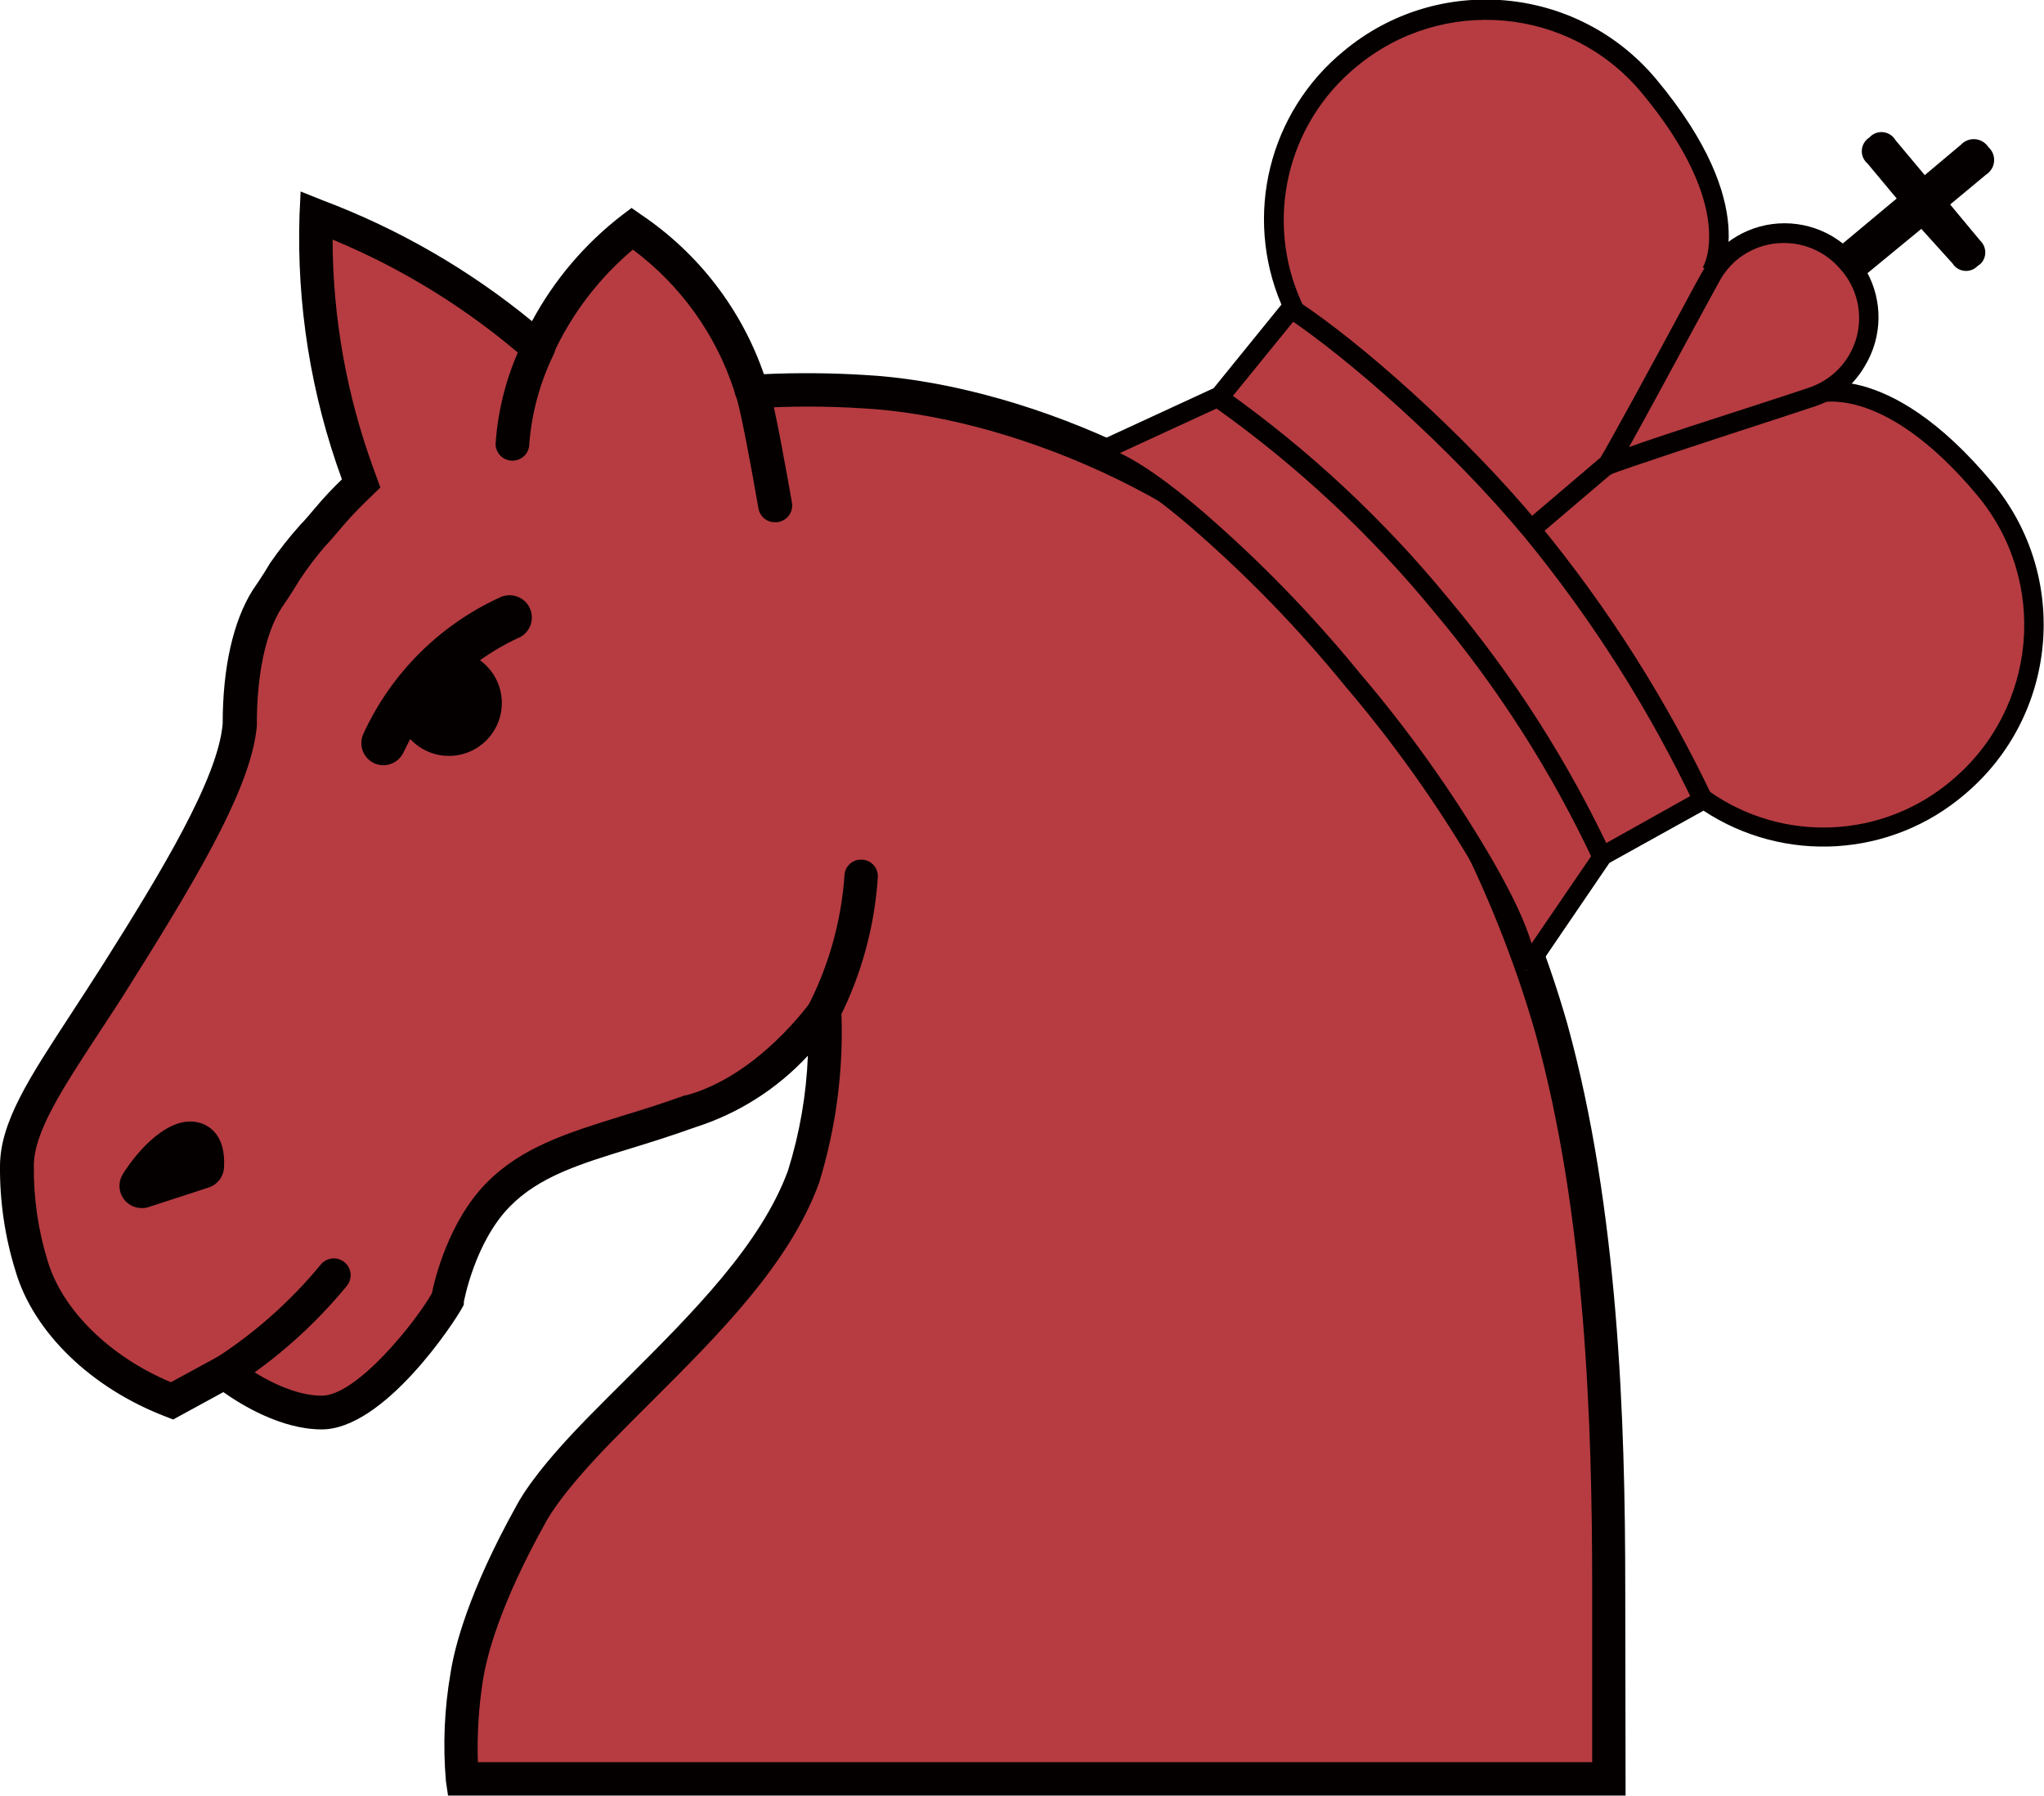
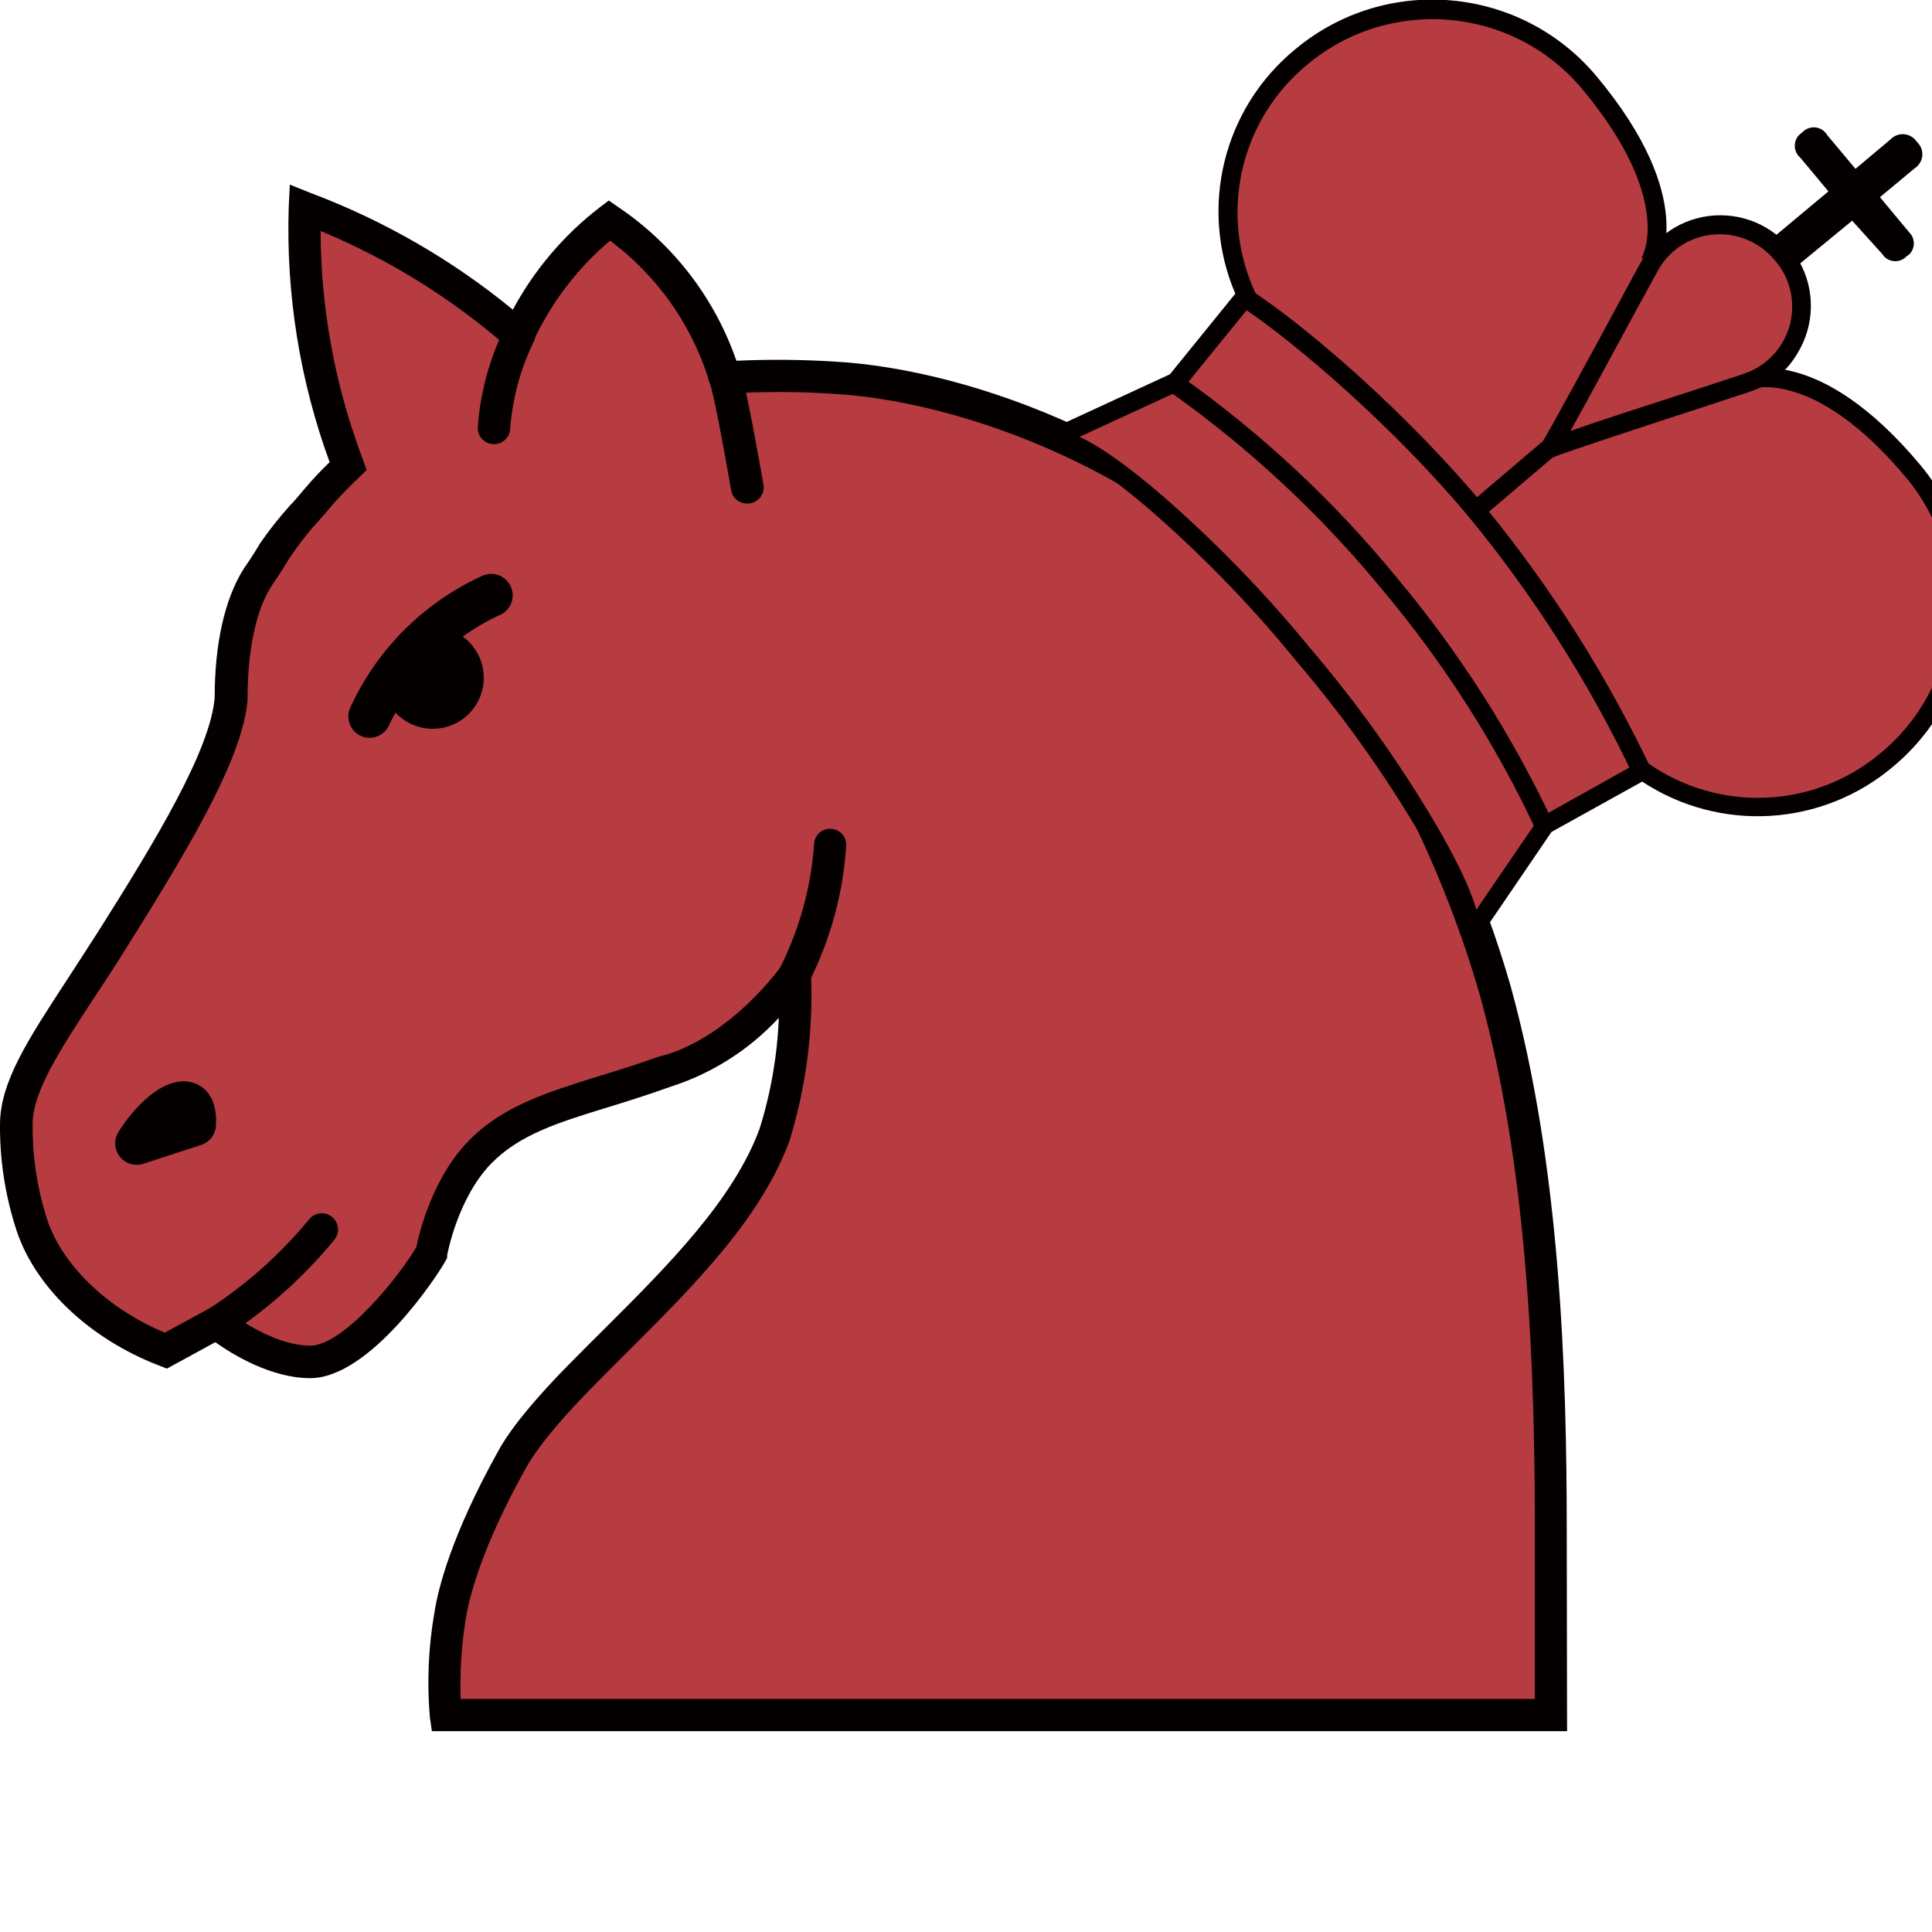
- <svg xmlns="http://www.w3.org/2000/svg" viewBox="0 0 183.58 161.29">
+ <svg xmlns="http://www.w3.org/2000/svg" viewBox="0 0 180 180">
  <defs>
    <style>.cls-1{fill:#b63c41;}.cls-2{fill:#040000;}</style>
  </defs>
-   <g id="图层_2" data-name="图层 2">
-     <g id="图层_1-2" data-name="图层 1">
+   <g id="Layer_2" data-name="Layer 2">
+     <g id="Layer_1-2" data-name="Layer 1">
      <path class="cls-1" d="M48.27,31.22A65.77,65.77,0,0,0,28.4,19.36a61.71,61.71,0,0,0,3.7,23.16l.33.9-.68.67a30.64,30.64,0,0,0-2.27,2.43l-.28.33a13.76,13.76,0,0,1-1.13,1.27,33.11,33.11,0,0,0-2.43,3.22c-.23.39-.78,1.3-1.59,2.48-1.61,2.51-2.48,6.41-2.48,11.22v.14c-.46,5-5,12.73-11,22.23-5.08,8-9,13-9,17.37a29.18,29.18,0,0,0,1.3,9c1.56,5.3,6.67,9.85,12.61,12.13l4.71-2.58S24.6,127,28.9,127s10.18-8,11.32-10.18c0,0,1-5.75,4.53-9.36,4-4.11,9.69-4.76,17.28-7.51,7.11-1.94,12.08-9.08,12.08-9.08a44.36,44.36,0,0,1-1.89,14.93c-2.54,7-8.77,13.17-14.78,19.16-1.17,1.16-2.33,2.32-3.45,3.47-4.17,4.28-5.71,6.66-6.26,7.7-4.21,7.53-5.41,12.33-5.75,14.52a36.6,36.6,0,0,0-.4,9.23H144.47V142.62c0-14.74-.59-33.78-5.17-50.3-3.74-13-10.61-26.3-18.37-35.48-10.93-13-29.45-20.93-43.4-21.66a75.84,75.84,0,0,0-10,0c-1.07-2.78-3.1-9.37-10.79-14.65A28.34,28.34,0,0,0,48.27,31.22Z" />
      <path class="cls-2" d="M146,161.29H40.24L40.05,160a37.85,37.85,0,0,1,.42-9.74c.34-2.23,1.59-7.23,5.91-15,.7-1.33,2.4-3.83,6.49-8,1.13-1.15,2.3-2.32,3.47-3.48,5.91-5.89,12-12,14.43-18.62a39.83,39.83,0,0,0,1.79-10.33,23.51,23.51,0,0,1-10.12,6.43c-2.11.76-4.1,1.38-5.86,1.92-4.56,1.4-8.15,2.51-10.8,5.21-3.15,3.22-4.11,8.51-4.12,8.56v.24l-.11.21c-.76,1.44-7.08,11-12.65,11-3.66,0-7.26-2.23-8.84-3.35l-4.51,2.46-.64-.25C8.19,124.7,3,119.67,1.39,114.16A30.83,30.83,0,0,1,0,104.77c0-4,2.67-8,6.37-13.68.9-1.39,1.88-2.88,2.9-4.49C14.48,78.35,19.6,69.89,20,65V65c0-5,.93-9.19,2.7-12,.8-1.15,1.31-2,1.55-2.41A35.94,35.94,0,0,1,27,47.11c.35-.35.7-.76,1.11-1.25l.27-.32a32.09,32.09,0,0,1,2.33-2.48h0A63.21,63.21,0,0,1,26.9,19.31L27,17.2,29,18A66.72,66.72,0,0,1,47.78,28.85a29.91,29.91,0,0,1,8.07-9.51l.87-.66.89.62a28.52,28.52,0,0,1,11,14.31,84.44,84.44,0,0,1,9,.07c13,.68,32.41,7.92,44.46,22.19,7.9,9.33,14.88,22.81,18.67,36,4.63,16.7,5.23,35.87,5.23,50.71Zm-103-3H143V142.62c0-14.65-.58-33.56-5.12-49.89-3.68-12.84-10.43-25.9-18.07-34.92-11.47-13.59-30-20.48-42.33-21.13a76,76,0,0,0-9.78,0l-1.12.09-.64-1.68a25.76,25.76,0,0,0-9.1-12.67,27.15,27.15,0,0,0-7.18,9.44l-.83,1.83-1.52-1.33A63.26,63.26,0,0,0,29.87,21.52,60.4,60.4,0,0,0,33.51,42l.65,1.79L32.81,45.1c-.75.73-1.47,1.5-2.15,2.3l-.31.37c-.46.53-.86,1-1.21,1.36a31.64,31.64,0,0,0-2.21,2.93c-.27.44-.83,1.38-1.65,2.56-1.41,2.21-2.21,5.91-2.21,10.37v.21c-.46,5.07-4.46,12.25-11.23,23-1,1.63-2,3.13-2.92,4.53-3.41,5.21-5.88,9-5.88,12a27.81,27.81,0,0,0,1.23,8.5c1.3,4.43,5.61,8.65,11.08,10.93l5-2.72.79.64s4.06,3.29,7.76,3.29c3.17,0,8.48-6.69,9.89-9.2.25-1.22,1.47-6.4,4.88-9.89,3.19-3.25,7.3-4.51,12.07-6,1.83-.56,3.72-1.14,5.78-1.89h.11c6.52-1.77,11.2-8.42,11.24-8.49l2.36-3.38.33,4.19a46,46,0,0,1-2,15.56c-2.66,7.28-9,13.6-15.12,19.7-1.17,1.17-2.33,2.32-3.45,3.47-4.19,4.29-5.59,6.57-6,7.35-4.11,7.36-5.27,12-5.6,14.05a38.71,38.71,0,0,0-.47,7.45Z" />
      <path class="cls-2" d="M20.15,124.78a1.5,1.5,0,0,1-1.5-1.5,1.52,1.52,0,0,1,.72-1.28,41.2,41.2,0,0,0,9.45-8.42,1.51,1.51,0,0,1,2.32,1.94,43.81,43.81,0,0,1-10.22,9.08A1.46,1.46,0,0,1,20.15,124.78Z" />
      <path class="cls-2" d="M74.07,92.28A1.51,1.51,0,0,1,72.76,90,30.39,30.39,0,0,0,75.85,78.6a1.47,1.47,0,0,1,1.55-1.38h.06a1.49,1.49,0,0,1,1.38,1.59v0a32.86,32.86,0,0,1-3.47,12.69A1.48,1.48,0,0,1,74.07,92.28Z" />
      <path class="cls-2" d="M12.73,108.52a2,2,0,0,1-2-2,2.08,2.08,0,0,1,.27-1c1.31-2.13,4.25-5.5,7-4.64.87.27,2.29,1.16,2.12,4a2,2,0,0,1-1.38,1.79l-5.37,1.75A1.87,1.87,0,0,1,12.73,108.52Z" />
      <circle class="cls-2" cx="40.32" cy="63.15" r="4.75" />
      <path class="cls-2" d="M46,41.38h0a1.51,1.51,0,0,1-1.49-1.52A24.87,24.87,0,0,1,47,30.6a1.5,1.5,0,0,1,2.8,1.07,1.42,1.42,0,0,1-.08.18,22.32,22.32,0,0,0-2.18,8A1.51,1.51,0,0,1,46,41.38Z" />
      <path class="cls-2" d="M69.59,46.91a1.48,1.48,0,0,1-1.47-1.24c-.63-3.64-1.65-9.13-2-10A1.54,1.54,0,1,1,69,34.64c.54,1.4,1.86,9,2.13,10.52a1.5,1.5,0,0,1-1.23,1.73h0A1.08,1.08,0,0,1,69.59,46.91Z" />
      <path class="cls-2" d="M34.44,68.74a2.06,2.06,0,0,1-.81-.17,2,2,0,0,1-1-2.64,24.88,24.88,0,0,1,12.3-12.28,2,2,0,0,1,1.67,3.64l-.16.06A21.29,21.29,0,0,0,36.27,67.52,2,2,0,0,1,34.44,68.74Z" />
      <path class="cls-1" d="M162.76,35.67s6.26-2.61,15.53,8.5A19,19,0,0,1,175.87,71a18.72,18.72,0,0,1-22.82,1.09L144,77.15l-6.85,10c-1.93-.39-1.49-9.12-5.47-12.52-5.07-4.38-5.57-8-9.8-13.22s-10.76-9-14.16-14.75c-2.63-4.52-9.08-3.77-9.12-5.74l11-5.07,6.52-8a18.71,18.71,0,0,1,5.13-22.27A19,19,0,0,1,148.11,8h0c9.27,11.11,5.58,16.8,5.58,16.8" />
      <path class="cls-2" d="M176.43,71.38a19.94,19.94,0,0,0,2.53-28c-9.57-11.48-16.26-8.87-16.54-8.76l.67,1.63s5.85-2.11,14.51,8.26a18.2,18.2,0,0,1-2.31,25.59,17.79,17.79,0,0,1-21.75,1l-.45-.31-9.72,5.44-6.48,9.49.56,2.14h.05l7.05-10.35L153,72.82A19.54,19.54,0,0,0,176.43,71.38Z" />
      <path class="cls-2" d="M110.14,36.29l7-8.61-.23-.5A17.81,17.81,0,0,1,121.82,6,18.19,18.19,0,0,1,147.4,8.28C156.05,18.65,153,24,152.93,24l1.47.95c.17-.25,3.92-6.37-5.65-17.84a19.94,19.94,0,0,0-28.06-2.53,19.53,19.53,0,0,0-5.6,22.78L109,34.87,97.89,40l1.62,1.19Z" />
      <path class="cls-2" d="M172.56,20.56l-5.87,4.83-2.21-2.66,5.87-4.9-2.62-3.14a1.45,1.45,0,0,1,.17-2.34l0,0a1.45,1.45,0,0,1,2.34.24l2.63,3.14L176.12,13a1.57,1.57,0,0,1,2.47.22,1.55,1.55,0,0,1,.12,2.18,1.43,1.43,0,0,1-.35.3l-3.21,2.67,2.72,3.27a1.45,1.45,0,0,1,.07,2,1.5,1.5,0,0,1-.31.24l0,0a1.44,1.44,0,0,1-2,.1,1.3,1.3,0,0,1-.26-.31Z" />
      <path class="cls-2" d="M143.17,77.48a102.64,102.64,0,0,0-14.39-22.55A101.36,101.36,0,0,0,109.13,36.6l1-1.47a102.74,102.74,0,0,1,20,18.68,104.92,104.92,0,0,1,14.65,23Z" />
      <path class="cls-2" d="M152.25,72.43a117.42,117.42,0,0,0-15.38-24.25c-6.8-8.16-15.83-16-21.22-19.62l1-1.46c5.5,3.64,14.69,11.67,21.61,20a119.12,119.12,0,0,1,15.63,24.66Z" />
      <rect class="cls-2" x="136.39" y="43.82" width="8.94" height="1.75" transform="translate(4.63 101.99) rotate(-40.41)" />
      <path class="cls-2" d="M136.26,87.17c0-1.24-.72-3.88-3.91-9.35a114.29,114.29,0,0,0-11.58-16.24,113.74,113.74,0,0,0-13.89-14.3c-4.82-4.11-7.29-5.26-8.51-5.51l.35-1.72c2.1.42,5.14,2.35,9.29,5.89a117.07,117.07,0,0,1,14.1,14.5,116.07,116.07,0,0,1,11.73,16.47c2.74,4.71,4.08,8,4.14,10.19Z" />
      <path class="cls-1" d="M144.35,41.81c1.1-.51,17.39-5.79,18.41-6.14a7.66,7.66,0,0,0,2.41-1.36,7.6,7.6,0,0,0-9.71-11.64,7.71,7.71,0,0,0-1.77,2.13C153.16,25.74,145.09,40.78,144.35,41.81Z" />
      <path class="cls-2" d="M141.7,44l1.93-2.71c.49-.7,5.16-9.29,7.39-13.44,1-1.88,1.75-3.24,1.91-3.51a8.44,8.44,0,1,1,14.57,8.52A8.33,8.33,0,0,1,165.74,35a8.5,8.5,0,0,1-2.7,1.49l-3.79,1.25c-4.48,1.45-13.76,4.5-14.53,4.86Zm23.66-19.74a6.65,6.65,0,0,0-9.34-.94,6.77,6.77,0,0,0-1.56,1.89c-.15.26-.92,1.68-1.9,3.48-2.41,4.45-4.82,8.91-6.25,11.47,2.77-1,7.59-2.53,12.38-4.09,1.95-.64,3.49-1.14,3.76-1.24a6.59,6.59,0,0,0,2.92-10.57Z" />
    </g>
  </g>
</svg>
